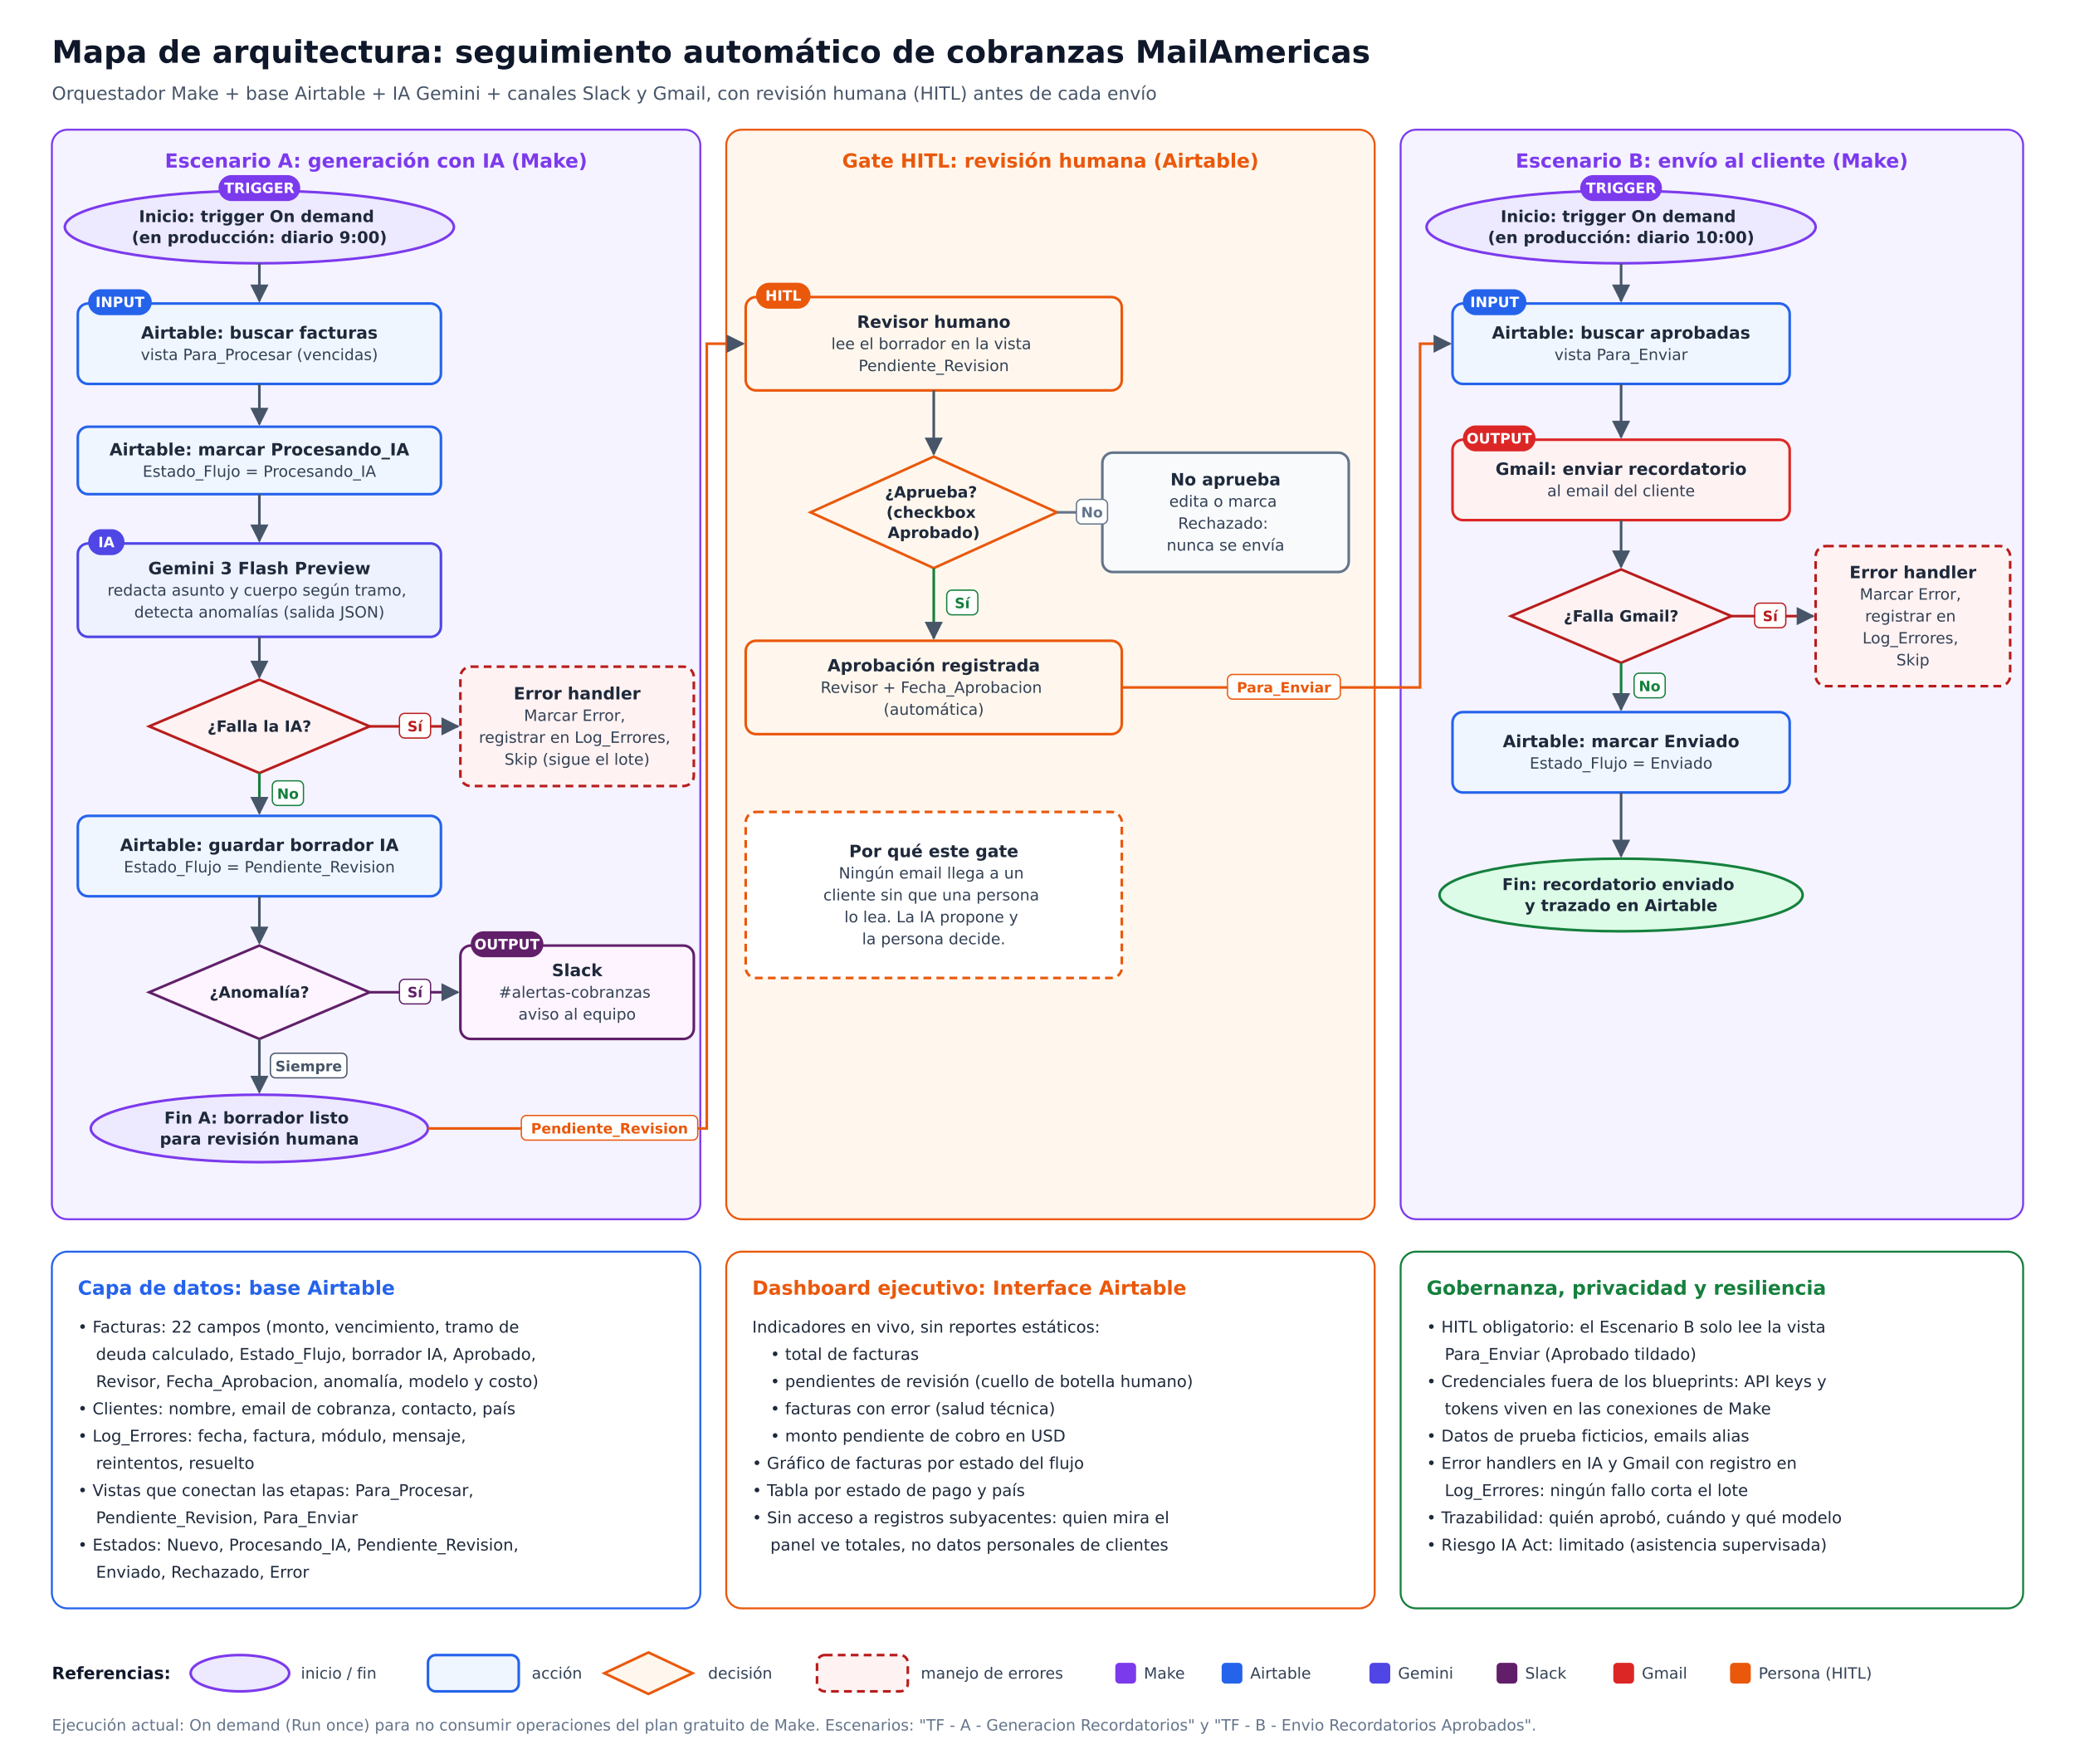
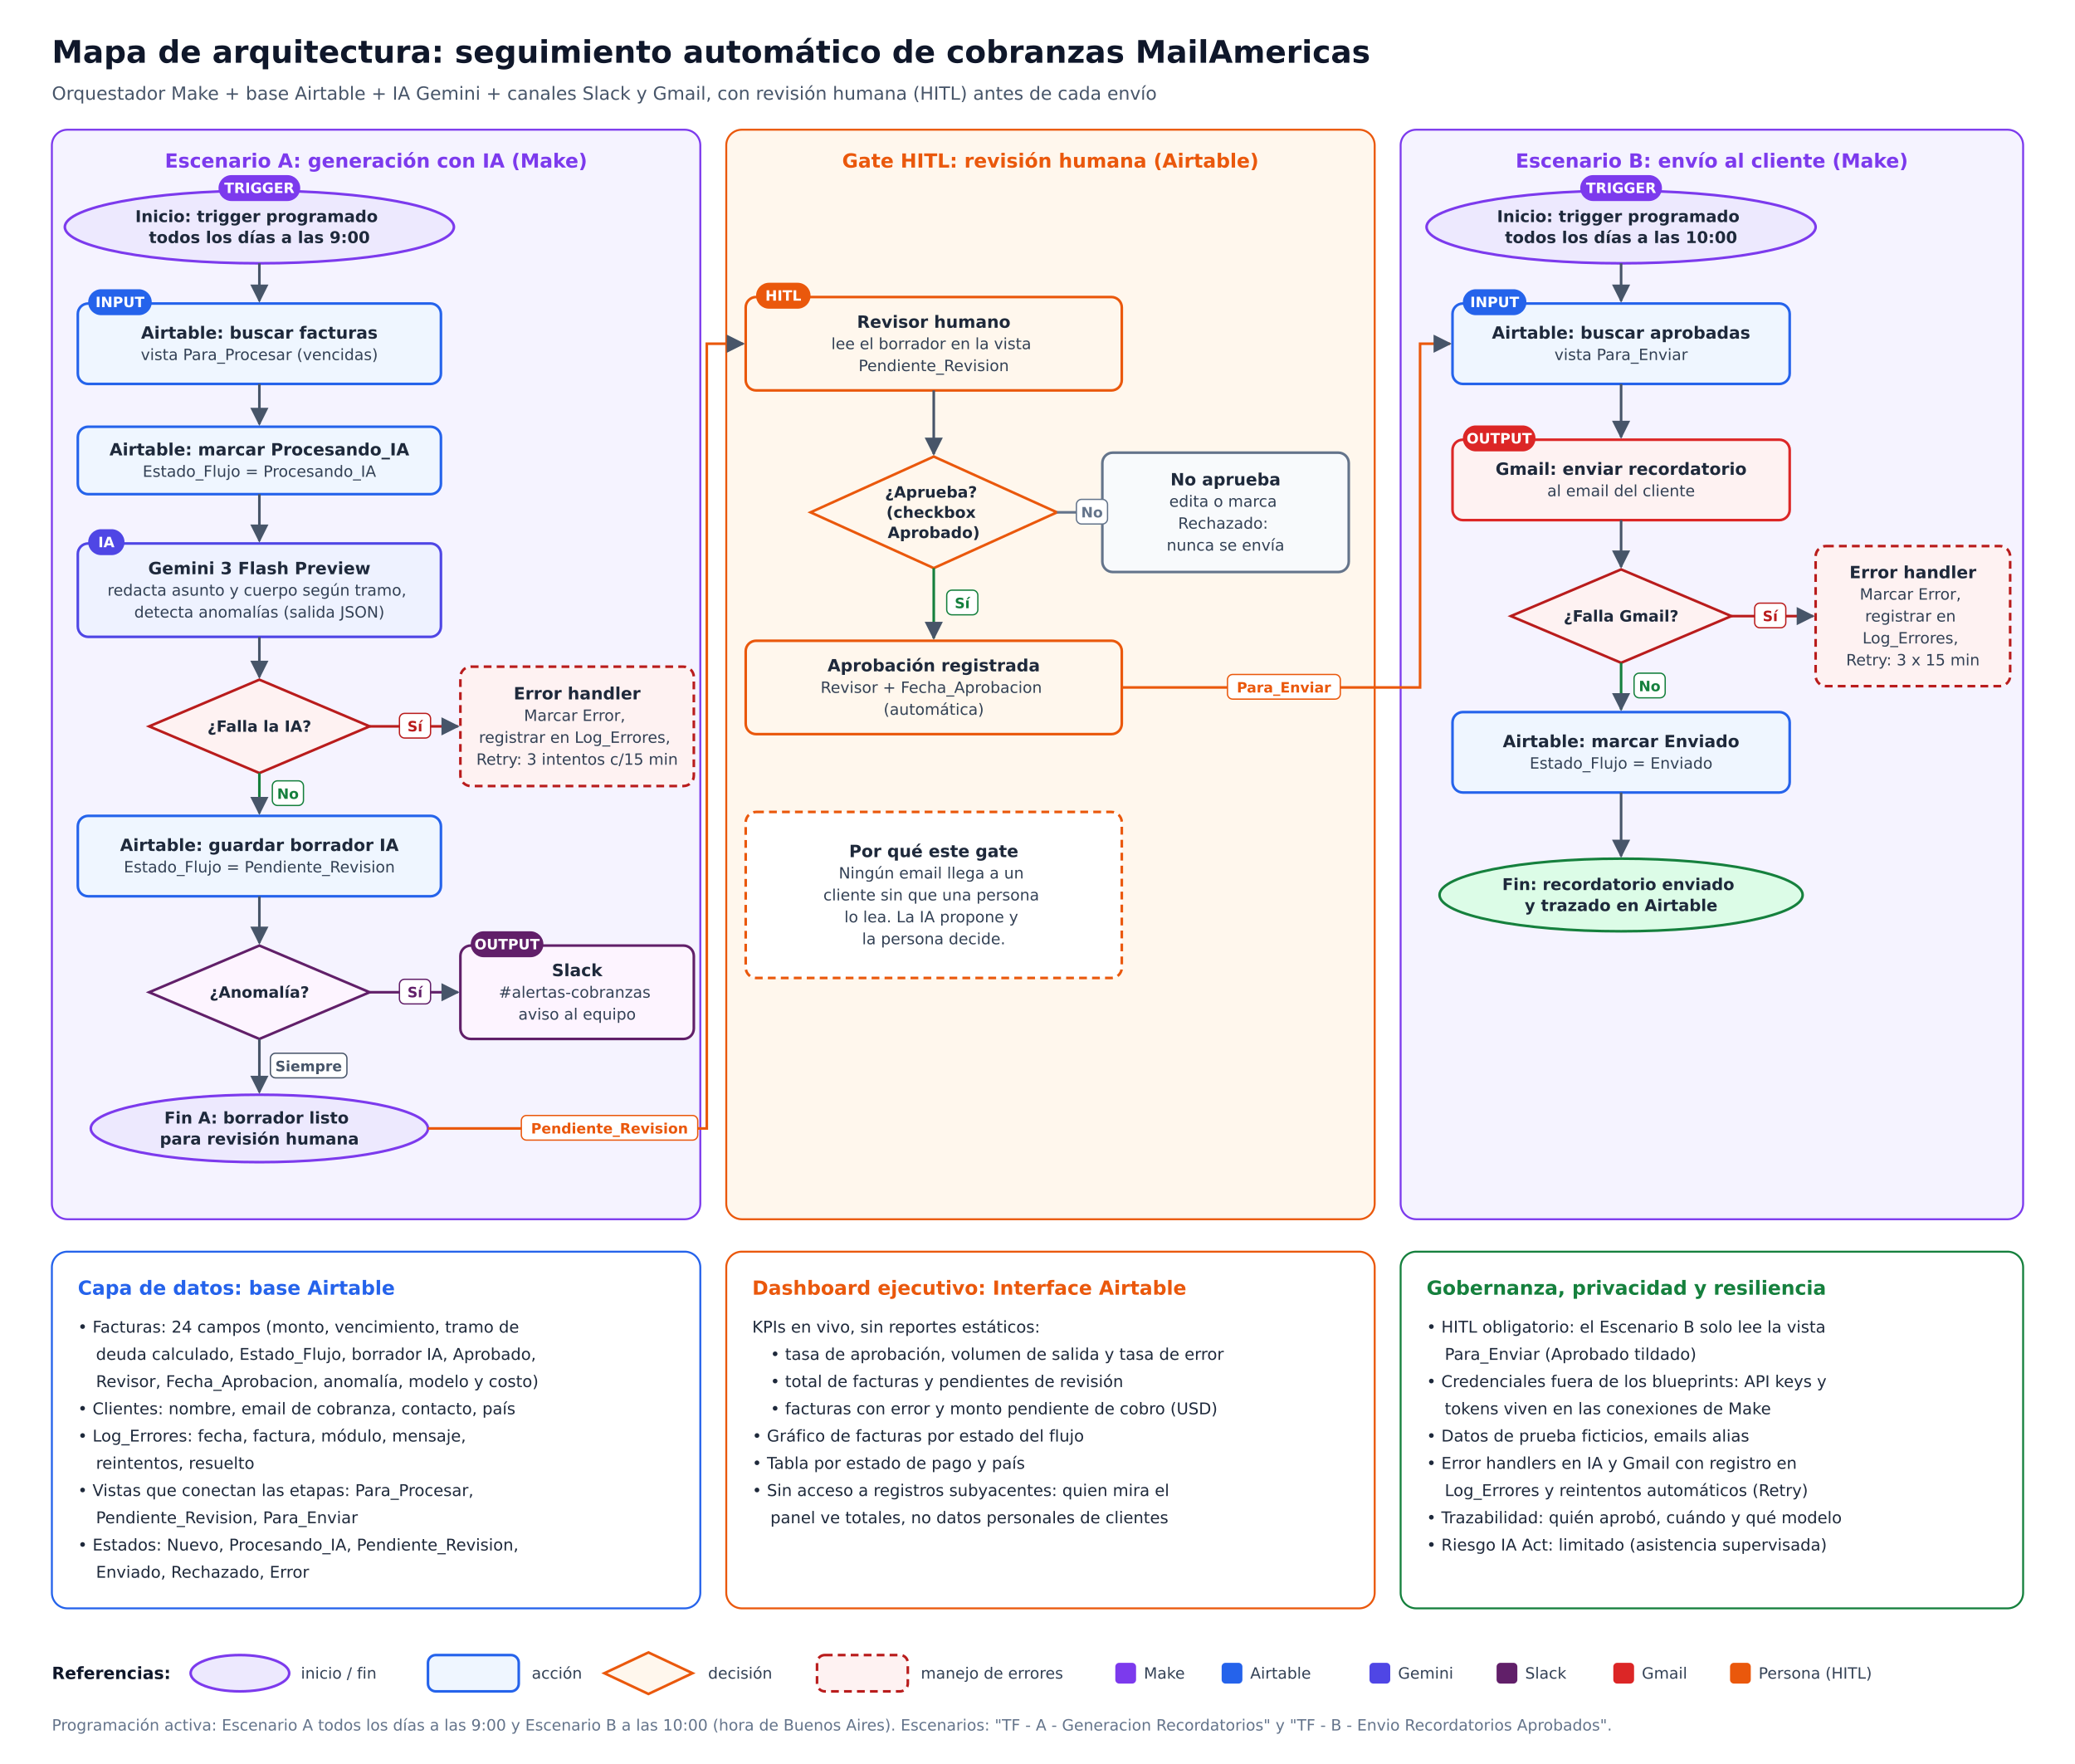
<svg xmlns="http://www.w3.org/2000/svg" width="1600" height="1360" viewBox="0 0 1600 1360">
  <defs>
    <marker id="ah" viewBox="0 0 10 10" refX="9" refY="5" markerWidth="7" markerHeight="7" orient="auto-start-reverse">
      <path d="M0,0 L10,5 L0,10 z" fill="#475569" />
    </marker>
  </defs>
  <rect width="1600" height="1360" fill="#FFFFFF" />
  <text x="40" y="48.4" font-family="DejaVu Sans, Arial, sans-serif" font-size="24" font-weight="bold" fill="#0F172A" text-anchor="start">
    <tspan x="40" dy="0.0">Mapa de arquitectura: seguimiento automático de cobranzas MailAmericas</tspan>
  </text>
  <text x="40" y="76.9" font-family="DejaVu Sans, Arial, sans-serif" font-size="14" font-weight="normal" fill="#475569" text-anchor="start">
    <tspan x="40" dy="0.0">Orquestador Make + base Airtable + IA Gemini + canales Slack y Gmail, con revisión humana (HITL) antes de cada envío</tspan>
  </text>
  <rect x="40" y="100" width="500" height="840" rx="12" fill="#F5F3FF" stroke="#7C3AED" stroke-width="1.5" />
  <text x="290.0" y="129.2" font-family="DejaVu Sans, Arial, sans-serif" font-size="15" font-weight="bold" fill="#7C3AED" text-anchor="middle">
    <tspan x="290.0" dy="0.0">Escenario A: generación con IA (Make)</tspan>
  </text>
  <rect x="560" y="100" width="500" height="840" rx="12" fill="#FFF7ED" stroke="#EA580C" stroke-width="1.5" />
  <text x="810.0" y="129.2" font-family="DejaVu Sans, Arial, sans-serif" font-size="15" font-weight="bold" fill="#EA580C" text-anchor="middle">
    <tspan x="810.0" dy="0.0">Gate HITL: revisión humana (Airtable)</tspan>
  </text>
  <rect x="1080" y="100" width="480" height="840" rx="12" fill="#F5F3FF" stroke="#7C3AED" stroke-width="1.5" />
  <text x="1320.0" y="129.2" font-family="DejaVu Sans, Arial, sans-serif" font-size="15" font-weight="bold" fill="#7C3AED" text-anchor="middle">
    <tspan x="1320.0" dy="0.0">Escenario B: envío al cliente (Make)</tspan>
  </text>
  <ellipse cx="200" cy="175" rx="150.0" ry="28.0" fill="#EDE9FE" stroke="#7C3AED" stroke-width="2" />
  <rect x="168.5" y="135.0" width="63" height="20" rx="10" fill="#7C3AED" />
  <text x="200" y="148.8" font-family="DejaVu Sans, Arial, sans-serif" font-size="11" font-weight="bold" fill="#FFFFFF" text-anchor="middle">
    <tspan x="200" dy="0.0">TRIGGER</tspan>
  </text>
  <text x="200" y="171.2" font-family="DejaVu Sans, Arial, sans-serif" font-size="12.5" font-weight="bold" fill="#1E293B" text-anchor="middle">
-     <tspan x="200" dy="0.0">Inicio: trigger On demand</tspan>
-     <tspan x="200" dy="16.2">(en producción: diario 9:00)</tspan>
+     <tspan x="200" dy="0.0">Inicio: trigger programado</tspan>
+     <tspan x="200" dy="16.2">todos los días a las 9:00</tspan>
  </text>
  <rect x="60.0" y="234.0" width="280" height="62" rx="8" fill="#EFF6FF" stroke="#2563EB" stroke-width="2" />
  <rect x="68.0" y="223.0" width="49" height="20" rx="10" fill="#2563EB" />
  <text x="92.5" y="236.8" font-family="DejaVu Sans, Arial, sans-serif" font-size="11" font-weight="bold" fill="#FFFFFF" text-anchor="middle">
    <tspan x="92.5" dy="0.0">INPUT</tspan>
  </text>
  <text x="200" y="261.1" font-family="DejaVu Sans, Arial, sans-serif" font-size="13" font-weight="bold" fill="#1E293B" text-anchor="middle">
    <tspan x="200" dy="0.0">Airtable: buscar facturas</tspan>
  </text>
  <text x="200" y="277.6" font-family="DejaVu Sans, Arial, sans-serif" font-size="12" font-weight="normal" fill="#334155" text-anchor="middle">
    <tspan x="200" dy="0.0">vista Para_Procesar (vencidas)</tspan>
  </text>
  <rect x="60.0" y="329.0" width="280" height="52" rx="8" fill="#EFF6FF" stroke="#2563EB" stroke-width="2" />
  <text x="200" y="351.1" font-family="DejaVu Sans, Arial, sans-serif" font-size="13" font-weight="bold" fill="#1E293B" text-anchor="middle">
    <tspan x="200" dy="0.0">Airtable: marcar Procesando_IA</tspan>
  </text>
  <text x="200" y="367.6" font-family="DejaVu Sans, Arial, sans-serif" font-size="12" font-weight="normal" fill="#334155" text-anchor="middle">
    <tspan x="200" dy="0.0">Estado_Flujo = Procesando_IA</tspan>
  </text>
  <rect x="60.0" y="419.0" width="280" height="72" rx="8" fill="#EEF2FF" stroke="#4F46E5" stroke-width="2" />
  <rect x="68.0" y="408.0" width="28" height="20" rx="10" fill="#4F46E5" />
  <text x="82.0" y="421.9" font-family="DejaVu Sans, Arial, sans-serif" font-size="11" font-weight="bold" fill="#FFFFFF" text-anchor="middle">
    <tspan x="82.0" dy="0.0">IA</tspan>
  </text>
  <text x="200" y="442.7" font-family="DejaVu Sans, Arial, sans-serif" font-size="13" font-weight="bold" fill="#1E293B" text-anchor="middle">
    <tspan x="200" dy="0.0">Gemini 3 Flash Preview</tspan>
  </text>
  <text x="200" y="459.2" font-family="DejaVu Sans, Arial, sans-serif" font-size="12" font-weight="normal" fill="#334155" text-anchor="middle">
    <tspan x="200" dy="0.0">redacta asunto y cuerpo según tramo,</tspan>
    <tspan x="200" dy="16.9">detecta anomalías (salida JSON)</tspan>
  </text>
  <polygon points="200,524.0 285.0,560 200,596.0 115.0,560" fill="#FEF2F2" stroke="#B91C1C" stroke-width="2" />
  <text x="200" y="564.2" font-family="DejaVu Sans, Arial, sans-serif" font-size="12" font-weight="bold" fill="#1E293B" text-anchor="middle">
    <tspan x="200" dy="0.0">¿Falla la IA?</tspan>
  </text>
  <rect x="355.0" y="514.0" width="180" height="92" rx="8" fill="#FEF2F2" stroke="#B91C1C" stroke-width="2" stroke-dasharray="6 4" />
  <text x="445" y="539.2" font-family="DejaVu Sans, Arial, sans-serif" font-size="13" font-weight="bold" fill="#1E293B" text-anchor="middle">
    <tspan x="445" dy="0.0">Error handler</tspan>
  </text>
  <text x="445" y="555.8" font-family="DejaVu Sans, Arial, sans-serif" font-size="12" font-weight="normal" fill="#334155" text-anchor="middle">
    <tspan x="445" dy="0.0">Marcar Error,</tspan>
    <tspan x="445" dy="16.9">registrar en Log_Errores,</tspan>
-     <tspan x="445" dy="16.9">Skip (sigue el lote)</tspan>
+     <tspan x="445" dy="16.9">Retry: 3 intentos c/15 min</tspan>
  </text>
  <rect x="60.0" y="629.0" width="280" height="62" rx="8" fill="#EFF6FF" stroke="#2563EB" stroke-width="2" />
  <text x="200" y="656.1" font-family="DejaVu Sans, Arial, sans-serif" font-size="13" font-weight="bold" fill="#1E293B" text-anchor="middle">
    <tspan x="200" dy="0.0">Airtable: guardar borrador IA</tspan>
  </text>
  <text x="200" y="672.6" font-family="DejaVu Sans, Arial, sans-serif" font-size="12" font-weight="normal" fill="#334155" text-anchor="middle">
    <tspan x="200" dy="0.0">Estado_Flujo = Pendiente_Revision</tspan>
  </text>
  <polygon points="200,729.0 285.0,765 200,801.0 115.0,765" fill="#FDF4FF" stroke="#611F69" stroke-width="2" />
  <text x="200" y="769.2" font-family="DejaVu Sans, Arial, sans-serif" font-size="12" font-weight="bold" fill="#1E293B" text-anchor="middle">
    <tspan x="200" dy="0.0">¿Anomalía?</tspan>
  </text>
  <rect x="355.0" y="729.0" width="180" height="72" rx="8" fill="#FDF4FF" stroke="#611F69" stroke-width="2" />
  <rect x="363.0" y="718.0" width="56" height="20" rx="10" fill="#611F69" />
  <text x="391.0" y="731.9" font-family="DejaVu Sans, Arial, sans-serif" font-size="11" font-weight="bold" fill="#FFFFFF" text-anchor="middle">
    <tspan x="391.0" dy="0.0">OUTPUT</tspan>
  </text>
  <text x="445" y="752.6" font-family="DejaVu Sans, Arial, sans-serif" font-size="13" font-weight="bold" fill="#1E293B" text-anchor="middle">
    <tspan x="445" dy="0.0">Slack</tspan>
  </text>
  <text x="445" y="769.2" font-family="DejaVu Sans, Arial, sans-serif" font-size="12" font-weight="normal" fill="#334155" text-anchor="middle">
    <tspan x="445" dy="0.0">#alertas-cobranzas</tspan>
    <tspan x="445" dy="16.9">aviso al equipo</tspan>
  </text>
  <ellipse cx="200" cy="870" rx="130.0" ry="26.0" fill="#EDE9FE" stroke="#7C3AED" stroke-width="2" />
  <text x="200" y="866.2" font-family="DejaVu Sans, Arial, sans-serif" font-size="12.5" font-weight="bold" fill="#1E293B" text-anchor="middle">
    <tspan x="200" dy="0.0">Fin A: borrador listo</tspan>
    <tspan x="200" dy="16.2">para revisión humana</tspan>
  </text>
  <path d="M 200 203 V 232" fill="none" stroke="#475569" stroke-width="2" marker-end="url(#ah)" />
  <path d="M 200 296 V 327" fill="none" stroke="#475569" stroke-width="2" marker-end="url(#ah)" />
  <path d="M 200 381 V 417" fill="none" stroke="#475569" stroke-width="2" marker-end="url(#ah)" />
  <path d="M 200 491 V 522" fill="none" stroke="#475569" stroke-width="2" marker-end="url(#ah)" />
  <path d="M 285 560 H 353" fill="none" stroke="#B91C1C" stroke-width="2" marker-end="url(#ah)" />
  <rect x="308.0" y="550" width="24" height="19" rx="4" fill="#FFFFFF" stroke="#B91C1C" stroke-width="1" />
  <text x="320" y="563.9" font-family="DejaVu Sans, Arial, sans-serif" font-size="11" font-weight="bold" fill="#B91C1C" text-anchor="middle">
    <tspan x="320" dy="0.0">Sí</tspan>
  </text>
  <path d="M 200 596 V 627" fill="none" stroke="#15803D" stroke-width="2" marker-end="url(#ah)" />
  <rect x="210.0" y="602" width="24" height="19" rx="4" fill="#FFFFFF" stroke="#15803D" stroke-width="1" />
  <text x="222" y="615.9" font-family="DejaVu Sans, Arial, sans-serif" font-size="11" font-weight="bold" fill="#15803D" text-anchor="middle">
    <tspan x="222" dy="0.0">No</tspan>
  </text>
  <path d="M 200 691 V 727" fill="none" stroke="#475569" stroke-width="2" marker-end="url(#ah)" />
  <path d="M 285 765 H 353" fill="none" stroke="#611F69" stroke-width="2" marker-end="url(#ah)" />
  <rect x="308.0" y="755" width="24" height="19" rx="4" fill="#FFFFFF" stroke="#611F69" stroke-width="1" />
  <text x="320" y="768.9" font-family="DejaVu Sans, Arial, sans-serif" font-size="11" font-weight="bold" fill="#611F69" text-anchor="middle">
    <tspan x="320" dy="0.0">Sí</tspan>
  </text>
  <path d="M 200 801 V 842" fill="none" stroke="#475569" stroke-width="2" marker-end="url(#ah)" />
  <rect x="208.5" y="812" width="59" height="19" rx="4" fill="#FFFFFF" stroke="#475569" stroke-width="1" />
  <text x="238" y="825.9" font-family="DejaVu Sans, Arial, sans-serif" font-size="11" font-weight="bold" fill="#475569" text-anchor="middle">
    <tspan x="238" dy="0.0">Siempre</tspan>
  </text>
  <rect x="575.0" y="229.0" width="290" height="72" rx="8" fill="#FFF7ED" stroke="#EA580C" stroke-width="2" />
  <rect x="583.0" y="218.0" width="42" height="20" rx="10" fill="#EA580C" />
  <text x="604.0" y="231.8" font-family="DejaVu Sans, Arial, sans-serif" font-size="11" font-weight="bold" fill="#FFFFFF" text-anchor="middle">
    <tspan x="604.0" dy="0.0">HITL</tspan>
  </text>
  <text x="720" y="252.7" font-family="DejaVu Sans, Arial, sans-serif" font-size="13" font-weight="bold" fill="#1E293B" text-anchor="middle">
    <tspan x="720" dy="0.0">Revisor humano</tspan>
  </text>
  <text x="720" y="269.2" font-family="DejaVu Sans, Arial, sans-serif" font-size="12" font-weight="normal" fill="#334155" text-anchor="middle">
    <tspan x="720" dy="0.0">lee el borrador en la vista</tspan>
    <tspan x="720" dy="16.9">Pendiente_Revision</tspan>
  </text>
  <polygon points="720,352.0 815.0,395 720,438.0 625.0,395" fill="#FFF7ED" stroke="#EA580C" stroke-width="2" />
  <text x="720" y="383.6" font-family="DejaVu Sans, Arial, sans-serif" font-size="12" font-weight="bold" fill="#1E293B" text-anchor="middle">
    <tspan x="720" dy="0.0">¿Aprueba?</tspan>
    <tspan x="720" dy="15.6">(checkbox</tspan>
    <tspan x="720" dy="15.6">Aprobado)</tspan>
  </text>
  <rect x="850.0" y="349.0" width="190" height="92" rx="8" fill="#F8FAFC" stroke="#64748B" stroke-width="2" />
  <text x="945" y="374.2" font-family="DejaVu Sans, Arial, sans-serif" font-size="13" font-weight="bold" fill="#1E293B" text-anchor="middle">
    <tspan x="945" dy="0.0">No aprueba</tspan>
  </text>
  <text x="945" y="390.7" font-family="DejaVu Sans, Arial, sans-serif" font-size="12" font-weight="normal" fill="#334155" text-anchor="middle">
    <tspan x="945" dy="0.0">edita o marca</tspan>
    <tspan x="945" dy="16.9">Rechazado:</tspan>
    <tspan x="945" dy="16.9">nunca se envía</tspan>
  </text>
  <rect x="575.0" y="494.0" width="290" height="72" rx="8" fill="#FFF7ED" stroke="#EA580C" stroke-width="2" />
  <text x="720" y="517.6" font-family="DejaVu Sans, Arial, sans-serif" font-size="13" font-weight="bold" fill="#1E293B" text-anchor="middle">
    <tspan x="720" dy="0.0">Aprobación registrada</tspan>
  </text>
  <text x="720" y="534.2" font-family="DejaVu Sans, Arial, sans-serif" font-size="12" font-weight="normal" fill="#334155" text-anchor="middle">
    <tspan x="720" dy="0.0">Revisor + Fecha_Aprobacion</tspan>
    <tspan x="720" dy="16.9">(automática)</tspan>
  </text>
  <rect x="575.0" y="626.0" width="290" height="128" rx="8" fill="#FFFFFF" stroke="#EA580C" stroke-width="2" stroke-dasharray="6 4" />
  <text x="720" y="660.8" font-family="DejaVu Sans, Arial, sans-serif" font-size="13" font-weight="bold" fill="#1E293B" text-anchor="middle">
    <tspan x="720" dy="0.0">Por qué este gate</tspan>
  </text>
  <text x="720" y="677.3" font-family="DejaVu Sans, Arial, sans-serif" font-size="12" font-weight="normal" fill="#334155" text-anchor="middle">
    <tspan x="720" dy="0.0">Ningún email llega a un</tspan>
    <tspan x="720" dy="16.9">cliente sin que una persona</tspan>
    <tspan x="720" dy="16.9">lo lea. La IA propone y</tspan>
    <tspan x="720" dy="16.9">la persona decide.</tspan>
  </text>
  <path d="M 720 301 V 350" fill="none" stroke="#475569" stroke-width="2" marker-end="url(#ah)" />
  <path d="M 815 395 H 848" fill="none" stroke="#64748B" stroke-width="2" marker-end="url(#ah)" />
  <rect x="830.0" y="385" width="24" height="19" rx="4" fill="#FFFFFF" stroke="#64748B" stroke-width="1" />
  <text x="842" y="398.9" font-family="DejaVu Sans, Arial, sans-serif" font-size="11" font-weight="bold" fill="#64748B" text-anchor="middle">
    <tspan x="842" dy="0.0">No</tspan>
  </text>
  <path d="M 720 438 V 492" fill="none" stroke="#15803D" stroke-width="2" marker-end="url(#ah)" />
  <rect x="730.0" y="455" width="24" height="19" rx="4" fill="#FFFFFF" stroke="#15803D" stroke-width="1" />
  <text x="742" y="468.9" font-family="DejaVu Sans, Arial, sans-serif" font-size="11" font-weight="bold" fill="#15803D" text-anchor="middle">
    <tspan x="742" dy="0.0">Sí</tspan>
  </text>
  <path d="M 330 870 H 545 V 265 H 573" fill="none" stroke="#EA580C" stroke-width="2" marker-end="url(#ah)" />
  <rect x="402.0" y="860" width="136" height="19" rx="4" fill="#FFFFFF" stroke="#EA580C" stroke-width="1" />
  <text x="470" y="873.9" font-family="DejaVu Sans, Arial, sans-serif" font-size="11" font-weight="bold" fill="#EA580C" text-anchor="middle">
    <tspan x="470" dy="0.0">Pendiente_Revision</tspan>
  </text>
  <ellipse cx="1250" cy="175" rx="150.0" ry="28.0" fill="#EDE9FE" stroke="#7C3AED" stroke-width="2" />
  <rect x="1218.5" y="135.0" width="63" height="20" rx="10" fill="#7C3AED" />
  <text x="1250" y="148.8" font-family="DejaVu Sans, Arial, sans-serif" font-size="11" font-weight="bold" fill="#FFFFFF" text-anchor="middle">
    <tspan x="1250" dy="0.0">TRIGGER</tspan>
  </text>
  <text x="1250" y="171.2" font-family="DejaVu Sans, Arial, sans-serif" font-size="12.5" font-weight="bold" fill="#1E293B" text-anchor="middle">
-     <tspan x="1250" dy="0.0">Inicio: trigger On demand</tspan>
-     <tspan x="1250" dy="16.2">(en producción: diario 10:00)</tspan>
+     <tspan x="1250" dy="0.0">Inicio: trigger programado</tspan>
+     <tspan x="1250" dy="16.2">todos los días a las 10:00</tspan>
  </text>
  <rect x="1120.0" y="234.0" width="260" height="62" rx="8" fill="#EFF6FF" stroke="#2563EB" stroke-width="2" />
  <rect x="1128.0" y="223.0" width="49" height="20" rx="10" fill="#2563EB" />
  <text x="1152.5" y="236.8" font-family="DejaVu Sans, Arial, sans-serif" font-size="11" font-weight="bold" fill="#FFFFFF" text-anchor="middle">
    <tspan x="1152.5" dy="0.0">INPUT</tspan>
  </text>
  <text x="1250" y="261.1" font-family="DejaVu Sans, Arial, sans-serif" font-size="13" font-weight="bold" fill="#1E293B" text-anchor="middle">
    <tspan x="1250" dy="0.0">Airtable: buscar aprobadas</tspan>
  </text>
  <text x="1250" y="277.6" font-family="DejaVu Sans, Arial, sans-serif" font-size="12" font-weight="normal" fill="#334155" text-anchor="middle">
    <tspan x="1250" dy="0.0">vista Para_Enviar</tspan>
  </text>
  <rect x="1120.0" y="339.0" width="260" height="62" rx="8" fill="#FEF2F2" stroke="#DC2626" stroke-width="2" />
  <rect x="1128.0" y="328.0" width="56" height="20" rx="10" fill="#DC2626" />
  <text x="1156.0" y="341.9" font-family="DejaVu Sans, Arial, sans-serif" font-size="11" font-weight="bold" fill="#FFFFFF" text-anchor="middle">
    <tspan x="1156.0" dy="0.0">OUTPUT</tspan>
  </text>
  <text x="1250" y="366.1" font-family="DejaVu Sans, Arial, sans-serif" font-size="13" font-weight="bold" fill="#1E293B" text-anchor="middle">
    <tspan x="1250" dy="0.0">Gmail: enviar recordatorio</tspan>
  </text>
  <text x="1250" y="382.6" font-family="DejaVu Sans, Arial, sans-serif" font-size="12" font-weight="normal" fill="#334155" text-anchor="middle">
    <tspan x="1250" dy="0.0">al email del cliente</tspan>
  </text>
  <polygon points="1250,439.0 1335.0,475 1250,511.0 1165.0,475" fill="#FEF2F2" stroke="#B91C1C" stroke-width="2" />
  <text x="1250" y="479.2" font-family="DejaVu Sans, Arial, sans-serif" font-size="12" font-weight="bold" fill="#1E293B" text-anchor="middle">
    <tspan x="1250" dy="0.0">¿Falla Gmail?</tspan>
  </text>
  <rect x="1400.0" y="421.0" width="150" height="108" rx="8" fill="#FEF2F2" stroke="#B91C1C" stroke-width="2" stroke-dasharray="6 4" />
  <text x="1475" y="445.8" font-family="DejaVu Sans, Arial, sans-serif" font-size="13" font-weight="bold" fill="#1E293B" text-anchor="middle">
    <tspan x="1475" dy="0.0">Error handler</tspan>
  </text>
  <text x="1475" y="462.3" font-family="DejaVu Sans, Arial, sans-serif" font-size="12" font-weight="normal" fill="#334155" text-anchor="middle">
    <tspan x="1475" dy="0.0">Marcar Error,</tspan>
    <tspan x="1475" dy="16.9">registrar en</tspan>
    <tspan x="1475" dy="16.9">Log_Errores,</tspan>
-     <tspan x="1475" dy="16.9">Skip</tspan>
+     <tspan x="1475" dy="16.9">Retry: 3 x 15 min</tspan>
  </text>
  <rect x="1120.0" y="549.0" width="260" height="62" rx="8" fill="#EFF6FF" stroke="#2563EB" stroke-width="2" />
  <text x="1250" y="576.1" font-family="DejaVu Sans, Arial, sans-serif" font-size="13" font-weight="bold" fill="#1E293B" text-anchor="middle">
    <tspan x="1250" dy="0.0">Airtable: marcar Enviado</tspan>
  </text>
  <text x="1250" y="592.6" font-family="DejaVu Sans, Arial, sans-serif" font-size="12" font-weight="normal" fill="#334155" text-anchor="middle">
    <tspan x="1250" dy="0.0">Estado_Flujo = Enviado</tspan>
  </text>
  <ellipse cx="1250" cy="690" rx="140.0" ry="28.0" fill="#DCFCE7" stroke="#15803D" stroke-width="2" />
  <text x="1250" y="686.2" font-family="DejaVu Sans, Arial, sans-serif" font-size="12.5" font-weight="bold" fill="#1E293B" text-anchor="middle">
    <tspan x="1250" dy="0.0">Fin: recordatorio enviado</tspan>
    <tspan x="1250" dy="16.2">y trazado en Airtable</tspan>
  </text>
  <path d="M 1250 203 V 232" fill="none" stroke="#475569" stroke-width="2" marker-end="url(#ah)" />
  <path d="M 1250 296 V 337" fill="none" stroke="#475569" stroke-width="2" marker-end="url(#ah)" />
  <path d="M 1250 401 V 437" fill="none" stroke="#475569" stroke-width="2" marker-end="url(#ah)" />
  <path d="M 1335 475 H 1398" fill="none" stroke="#B91C1C" stroke-width="2" marker-end="url(#ah)" />
  <rect x="1353.0" y="465" width="24" height="19" rx="4" fill="#FFFFFF" stroke="#B91C1C" stroke-width="1" />
  <text x="1365" y="478.9" font-family="DejaVu Sans, Arial, sans-serif" font-size="11" font-weight="bold" fill="#B91C1C" text-anchor="middle">
    <tspan x="1365" dy="0.0">Sí</tspan>
  </text>
  <path d="M 1250 511 V 547" fill="none" stroke="#15803D" stroke-width="2" marker-end="url(#ah)" />
  <rect x="1260.0" y="519" width="24" height="19" rx="4" fill="#FFFFFF" stroke="#15803D" stroke-width="1" />
  <text x="1272" y="532.9" font-family="DejaVu Sans, Arial, sans-serif" font-size="11" font-weight="bold" fill="#15803D" text-anchor="middle">
    <tspan x="1272" dy="0.0">No</tspan>
  </text>
  <path d="M 1250 611 V 660" fill="none" stroke="#475569" stroke-width="2" marker-end="url(#ah)" />
  <path d="M 865 530 H 1095 V 265 H 1118" fill="none" stroke="#EA580C" stroke-width="2" marker-end="url(#ah)" />
  <rect x="946.5" y="520" width="87" height="19" rx="4" fill="#FFFFFF" stroke="#EA580C" stroke-width="1" />
  <text x="990" y="533.9" font-family="DejaVu Sans, Arial, sans-serif" font-size="11" font-weight="bold" fill="#EA580C" text-anchor="middle">
    <tspan x="990" dy="0.0">Para_Enviar</tspan>
  </text>
  <rect x="40" y="965" width="500" height="275" rx="12" fill="#FFFFFF" stroke="#2563EB" stroke-width="1.5" />
  <text x="60" y="998.2" font-family="DejaVu Sans, Arial, sans-serif" font-size="15" font-weight="bold" fill="#2563EB" text-anchor="start">
    <tspan x="60" dy="0.0">Capa de datos: base Airtable</tspan>
  </text>
  <text x="60" y="1027.4" font-family="DejaVu Sans, Arial, sans-serif" font-size="12.5" font-weight="normal" fill="#1E293B" text-anchor="start">
-     <tspan x="60" dy="0.0">• Facturas: 22 campos (monto, vencimiento, tramo de</tspan>
+     <tspan x="60" dy="0.0">• Facturas: 24 campos (monto, vencimiento, tramo de</tspan>
  </text>
  <text x="74" y="1048.4" font-family="DejaVu Sans, Arial, sans-serif" font-size="12.5" font-weight="normal" fill="#1E293B" text-anchor="start">
    <tspan x="74" dy="0.0">deuda calculado, Estado_Flujo, borrador IA, Aprobado,</tspan>
  </text>
  <text x="74" y="1069.4" font-family="DejaVu Sans, Arial, sans-serif" font-size="12.5" font-weight="normal" fill="#1E293B" text-anchor="start">
    <tspan x="74" dy="0.0">Revisor, Fecha_Aprobacion, anomalía, modelo y costo)</tspan>
  </text>
  <text x="60" y="1090.4" font-family="DejaVu Sans, Arial, sans-serif" font-size="12.5" font-weight="normal" fill="#1E293B" text-anchor="start">
    <tspan x="60" dy="0.0">• Clientes: nombre, email de cobranza, contacto, país</tspan>
  </text>
  <text x="60" y="1111.4" font-family="DejaVu Sans, Arial, sans-serif" font-size="12.5" font-weight="normal" fill="#1E293B" text-anchor="start">
    <tspan x="60" dy="0.0">• Log_Errores: fecha, factura, módulo, mensaje,</tspan>
  </text>
  <text x="74" y="1132.4" font-family="DejaVu Sans, Arial, sans-serif" font-size="12.5" font-weight="normal" fill="#1E293B" text-anchor="start">
    <tspan x="74" dy="0.0">reintentos, resuelto</tspan>
  </text>
  <text x="60" y="1153.4" font-family="DejaVu Sans, Arial, sans-serif" font-size="12.5" font-weight="normal" fill="#1E293B" text-anchor="start">
    <tspan x="60" dy="0.0">• Vistas que conectan las etapas: Para_Procesar,</tspan>
  </text>
  <text x="74" y="1174.4" font-family="DejaVu Sans, Arial, sans-serif" font-size="12.5" font-weight="normal" fill="#1E293B" text-anchor="start">
    <tspan x="74" dy="0.0">Pendiente_Revision, Para_Enviar</tspan>
  </text>
  <text x="60" y="1195.4" font-family="DejaVu Sans, Arial, sans-serif" font-size="12.5" font-weight="normal" fill="#1E293B" text-anchor="start">
    <tspan x="60" dy="0.0">• Estados: Nuevo, Procesando_IA, Pendiente_Revision,</tspan>
  </text>
  <text x="74" y="1216.4" font-family="DejaVu Sans, Arial, sans-serif" font-size="12.5" font-weight="normal" fill="#1E293B" text-anchor="start">
    <tspan x="74" dy="0.0">Enviado, Rechazado, Error</tspan>
  </text>
  <rect x="560" y="965" width="500" height="275" rx="12" fill="#FFFFFF" stroke="#EA580C" stroke-width="1.5" />
  <text x="580" y="998.2" font-family="DejaVu Sans, Arial, sans-serif" font-size="15" font-weight="bold" fill="#EA580C" text-anchor="start">
    <tspan x="580" dy="0.0">Dashboard ejecutivo: Interface Airtable</tspan>
  </text>
  <text x="580" y="1027.4" font-family="DejaVu Sans, Arial, sans-serif" font-size="12.5" font-weight="normal" fill="#1E293B" text-anchor="start">
-     <tspan x="580" dy="0.0">Indicadores en vivo, sin reportes estáticos:</tspan>
+     <tspan x="580" dy="0.0">KPIs en vivo, sin reportes estáticos:</tspan>
  </text>
  <text x="594" y="1048.4" font-family="DejaVu Sans, Arial, sans-serif" font-size="12.5" font-weight="normal" fill="#1E293B" text-anchor="start">
-     <tspan x="594" dy="0.0">• total de facturas</tspan>
+     <tspan x="594" dy="0.0">• tasa de aprobación, volumen de salida y tasa de error</tspan>
  </text>
  <text x="594" y="1069.4" font-family="DejaVu Sans, Arial, sans-serif" font-size="12.5" font-weight="normal" fill="#1E293B" text-anchor="start">
-     <tspan x="594" dy="0.0">• pendientes de revisión (cuello de botella humano)</tspan>
+     <tspan x="594" dy="0.0">• total de facturas y pendientes de revisión</tspan>
  </text>
  <text x="594" y="1090.4" font-family="DejaVu Sans, Arial, sans-serif" font-size="12.5" font-weight="normal" fill="#1E293B" text-anchor="start">
-     <tspan x="594" dy="0.0">• facturas con error (salud técnica)</tspan>
-   </text>
-   <text x="594" y="1111.4" font-family="DejaVu Sans, Arial, sans-serif" font-size="12.5" font-weight="normal" fill="#1E293B" text-anchor="start">
-     <tspan x="594" dy="0.0">• monto pendiente de cobro en USD</tspan>
+     <tspan x="594" dy="0.0">• facturas con error y monto pendiente de cobro (USD)</tspan>
+   </text>
+   <text x="580" y="1111.4" font-family="DejaVu Sans, Arial, sans-serif" font-size="12.5" font-weight="normal" fill="#1E293B" text-anchor="start">
+     <tspan x="580" dy="0.0">• Gráfico de facturas por estado del flujo</tspan>
  </text>
  <text x="580" y="1132.4" font-family="DejaVu Sans, Arial, sans-serif" font-size="12.5" font-weight="normal" fill="#1E293B" text-anchor="start">
-     <tspan x="580" dy="0.0">• Gráfico de facturas por estado del flujo</tspan>
+     <tspan x="580" dy="0.0">• Tabla por estado de pago y país</tspan>
  </text>
  <text x="580" y="1153.4" font-family="DejaVu Sans, Arial, sans-serif" font-size="12.5" font-weight="normal" fill="#1E293B" text-anchor="start">
-     <tspan x="580" dy="0.0">• Tabla por estado de pago y país</tspan>
-   </text>
-   <text x="580" y="1174.4" font-family="DejaVu Sans, Arial, sans-serif" font-size="12.5" font-weight="normal" fill="#1E293B" text-anchor="start">
    <tspan x="580" dy="0.0">• Sin acceso a registros subyacentes: quien mira el</tspan>
  </text>
-   <text x="594" y="1195.4" font-family="DejaVu Sans, Arial, sans-serif" font-size="12.5" font-weight="normal" fill="#1E293B" text-anchor="start">
+   <text x="594" y="1174.4" font-family="DejaVu Sans, Arial, sans-serif" font-size="12.5" font-weight="normal" fill="#1E293B" text-anchor="start">
    <tspan x="594" dy="0.0">panel ve totales, no datos personales de clientes</tspan>
  </text>
  <rect x="1080" y="965" width="480" height="275" rx="12" fill="#FFFFFF" stroke="#15803D" stroke-width="1.5" />
  <text x="1100" y="998.2" font-family="DejaVu Sans, Arial, sans-serif" font-size="15" font-weight="bold" fill="#15803D" text-anchor="start">
    <tspan x="1100" dy="0.0">Gobernanza, privacidad y resiliencia</tspan>
  </text>
  <text x="1100" y="1027.4" font-family="DejaVu Sans, Arial, sans-serif" font-size="12.5" font-weight="normal" fill="#1E293B" text-anchor="start">
    <tspan x="1100" dy="0.0">• HITL obligatorio: el Escenario B solo lee la vista</tspan>
  </text>
  <text x="1114" y="1048.4" font-family="DejaVu Sans, Arial, sans-serif" font-size="12.5" font-weight="normal" fill="#1E293B" text-anchor="start">
    <tspan x="1114" dy="0.0">Para_Enviar (Aprobado tildado)</tspan>
  </text>
  <text x="1100" y="1069.4" font-family="DejaVu Sans, Arial, sans-serif" font-size="12.5" font-weight="normal" fill="#1E293B" text-anchor="start">
    <tspan x="1100" dy="0.0">• Credenciales fuera de los blueprints: API keys y</tspan>
  </text>
  <text x="1114" y="1090.4" font-family="DejaVu Sans, Arial, sans-serif" font-size="12.5" font-weight="normal" fill="#1E293B" text-anchor="start">
    <tspan x="1114" dy="0.0">tokens viven en las conexiones de Make</tspan>
  </text>
  <text x="1100" y="1111.4" font-family="DejaVu Sans, Arial, sans-serif" font-size="12.5" font-weight="normal" fill="#1E293B" text-anchor="start">
    <tspan x="1100" dy="0.0">• Datos de prueba ficticios, emails alias</tspan>
  </text>
  <text x="1100" y="1132.4" font-family="DejaVu Sans, Arial, sans-serif" font-size="12.5" font-weight="normal" fill="#1E293B" text-anchor="start">
    <tspan x="1100" dy="0.0">• Error handlers en IA y Gmail con registro en</tspan>
  </text>
  <text x="1114" y="1153.4" font-family="DejaVu Sans, Arial, sans-serif" font-size="12.5" font-weight="normal" fill="#1E293B" text-anchor="start">
-     <tspan x="1114" dy="0.0">Log_Errores: ningún fallo corta el lote</tspan>
+     <tspan x="1114" dy="0.0">Log_Errores y reintentos automáticos (Retry)</tspan>
  </text>
  <text x="1100" y="1174.4" font-family="DejaVu Sans, Arial, sans-serif" font-size="12.5" font-weight="normal" fill="#1E293B" text-anchor="start">
    <tspan x="1100" dy="0.0">• Trazabilidad: quién aprobó, cuándo y qué modelo</tspan>
  </text>
  <text x="1100" y="1195.4" font-family="DejaVu Sans, Arial, sans-serif" font-size="12.5" font-weight="normal" fill="#1E293B" text-anchor="start">
    <tspan x="1100" dy="0.0">• Riesgo IA Act: limitado (asistencia supervisada)</tspan>
  </text>
  <text x="40" y="1294.5" font-family="DejaVu Sans, Arial, sans-serif" font-size="13" font-weight="bold" fill="#0F172A" text-anchor="start">
    <tspan x="40" dy="0.0">Referencias:</tspan>
  </text>
  <ellipse cx="185" cy="1290" rx="38" ry="14" fill="#EDE9FE" stroke="#7C3AED" stroke-width="2" />
  <text x="232" y="1294.2" font-family="DejaVu Sans, Arial, sans-serif" font-size="12" font-weight="normal" fill="#334155" text-anchor="start">
    <tspan x="232" dy="0.0">inicio / fin</tspan>
  </text>
  <rect x="330" y="1276" width="70" height="28" rx="6" fill="#EFF6FF" stroke="#2563EB" stroke-width="2" />
  <text x="410" y="1294.2" font-family="DejaVu Sans, Arial, sans-serif" font-size="12" font-weight="normal" fill="#334155" text-anchor="start">
    <tspan x="410" dy="0.0">acción</tspan>
  </text>
  <polygon points="500,1274 534,1290 500,1306 466,1290" fill="#FFF7ED" stroke="#EA580C" stroke-width="2" />
  <text x="546" y="1294.2" font-family="DejaVu Sans, Arial, sans-serif" font-size="12" font-weight="normal" fill="#334155" text-anchor="start">
    <tspan x="546" dy="0.0">decisión</tspan>
  </text>
  <rect x="630" y="1276" width="70" height="28" rx="6" fill="#FEF2F2" stroke="#B91C1C" stroke-width="2" stroke-dasharray="6 4" />
  <text x="710" y="1294.2" font-family="DejaVu Sans, Arial, sans-serif" font-size="12" font-weight="normal" fill="#334155" text-anchor="start">
    <tspan x="710" dy="0.0">manejo de errores</tspan>
  </text>
  <rect x="860" y="1282" width="16" height="16" rx="3" fill="#7C3AED" />
  <text x="882" y="1294.2" font-family="DejaVu Sans, Arial, sans-serif" font-size="12" font-weight="normal" fill="#334155" text-anchor="start">
    <tspan x="882" dy="0.0">Make</tspan>
  </text>
  <rect x="942" y="1282" width="16" height="16" rx="3" fill="#2563EB" />
  <text x="964" y="1294.2" font-family="DejaVu Sans, Arial, sans-serif" font-size="12" font-weight="normal" fill="#334155" text-anchor="start">
    <tspan x="964" dy="0.0">Airtable</tspan>
  </text>
  <rect x="1056" y="1282" width="16" height="16" rx="3" fill="#4F46E5" />
  <text x="1078" y="1294.2" font-family="DejaVu Sans, Arial, sans-serif" font-size="12" font-weight="normal" fill="#334155" text-anchor="start">
    <tspan x="1078" dy="0.0">Gemini</tspan>
  </text>
  <rect x="1154" y="1282" width="16" height="16" rx="3" fill="#611F69" />
  <text x="1176" y="1294.2" font-family="DejaVu Sans, Arial, sans-serif" font-size="12" font-weight="normal" fill="#334155" text-anchor="start">
    <tspan x="1176" dy="0.0">Slack</tspan>
  </text>
  <rect x="1244" y="1282" width="16" height="16" rx="3" fill="#DC2626" />
  <text x="1266" y="1294.2" font-family="DejaVu Sans, Arial, sans-serif" font-size="12" font-weight="normal" fill="#334155" text-anchor="start">
    <tspan x="1266" dy="0.0">Gmail</tspan>
  </text>
  <rect x="1334" y="1282" width="16" height="16" rx="3" fill="#EA580C" />
  <text x="1356" y="1294.2" font-family="DejaVu Sans, Arial, sans-serif" font-size="12" font-weight="normal" fill="#334155" text-anchor="start">
    <tspan x="1356" dy="0.0">Persona (HITL)</tspan>
  </text>
  <text x="40" y="1334.2" font-family="DejaVu Sans, Arial, sans-serif" font-size="12" font-weight="normal" fill="#64748B" text-anchor="start">
-     <tspan x="40" dy="0.0">Ejecución actual: On demand (Run once) para no consumir operaciones del plan gratuito de Make. Escenarios: "TF - A - Generacion Recordatorios" y "TF - B - Envio Recordatorios Aprobados".</tspan>
+     <tspan x="40" dy="0.0">Programación activa: Escenario A todos los días a las 9:00 y Escenario B a las 10:00 (hora de Buenos Aires). Escenarios: "TF - A - Generacion Recordatorios" y "TF - B - Envio Recordatorios Aprobados".</tspan>
  </text>
</svg>
